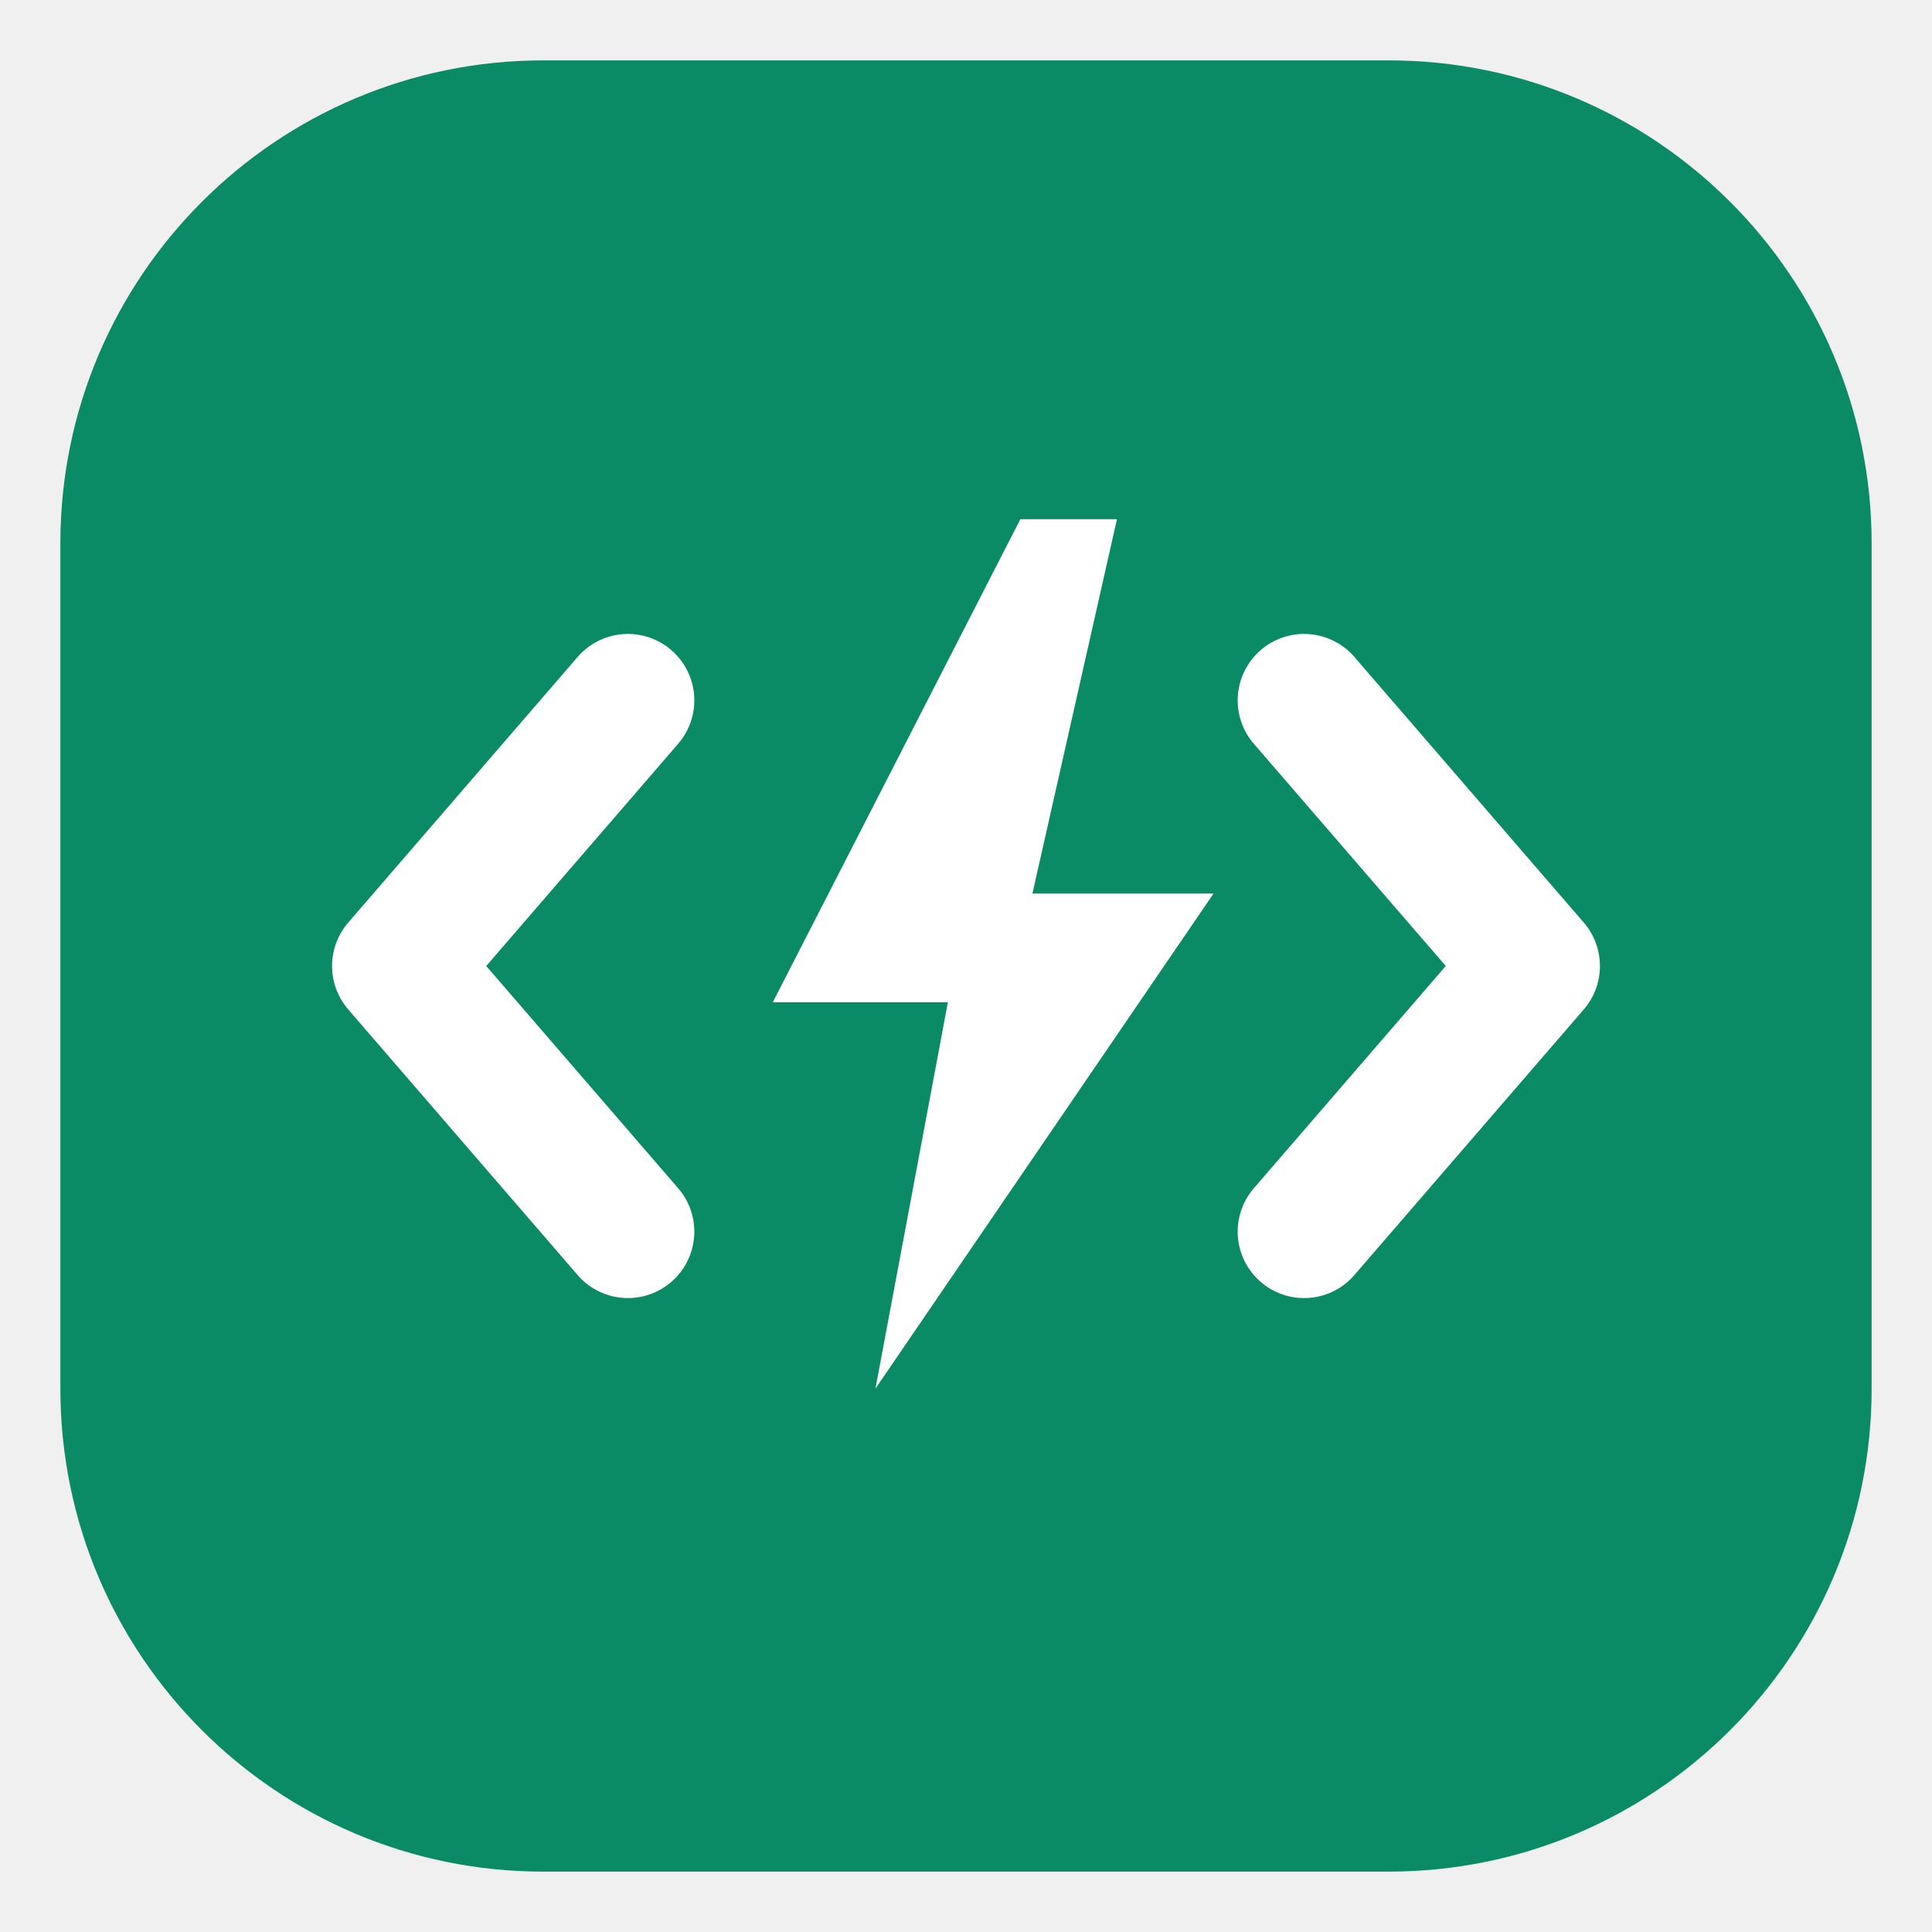
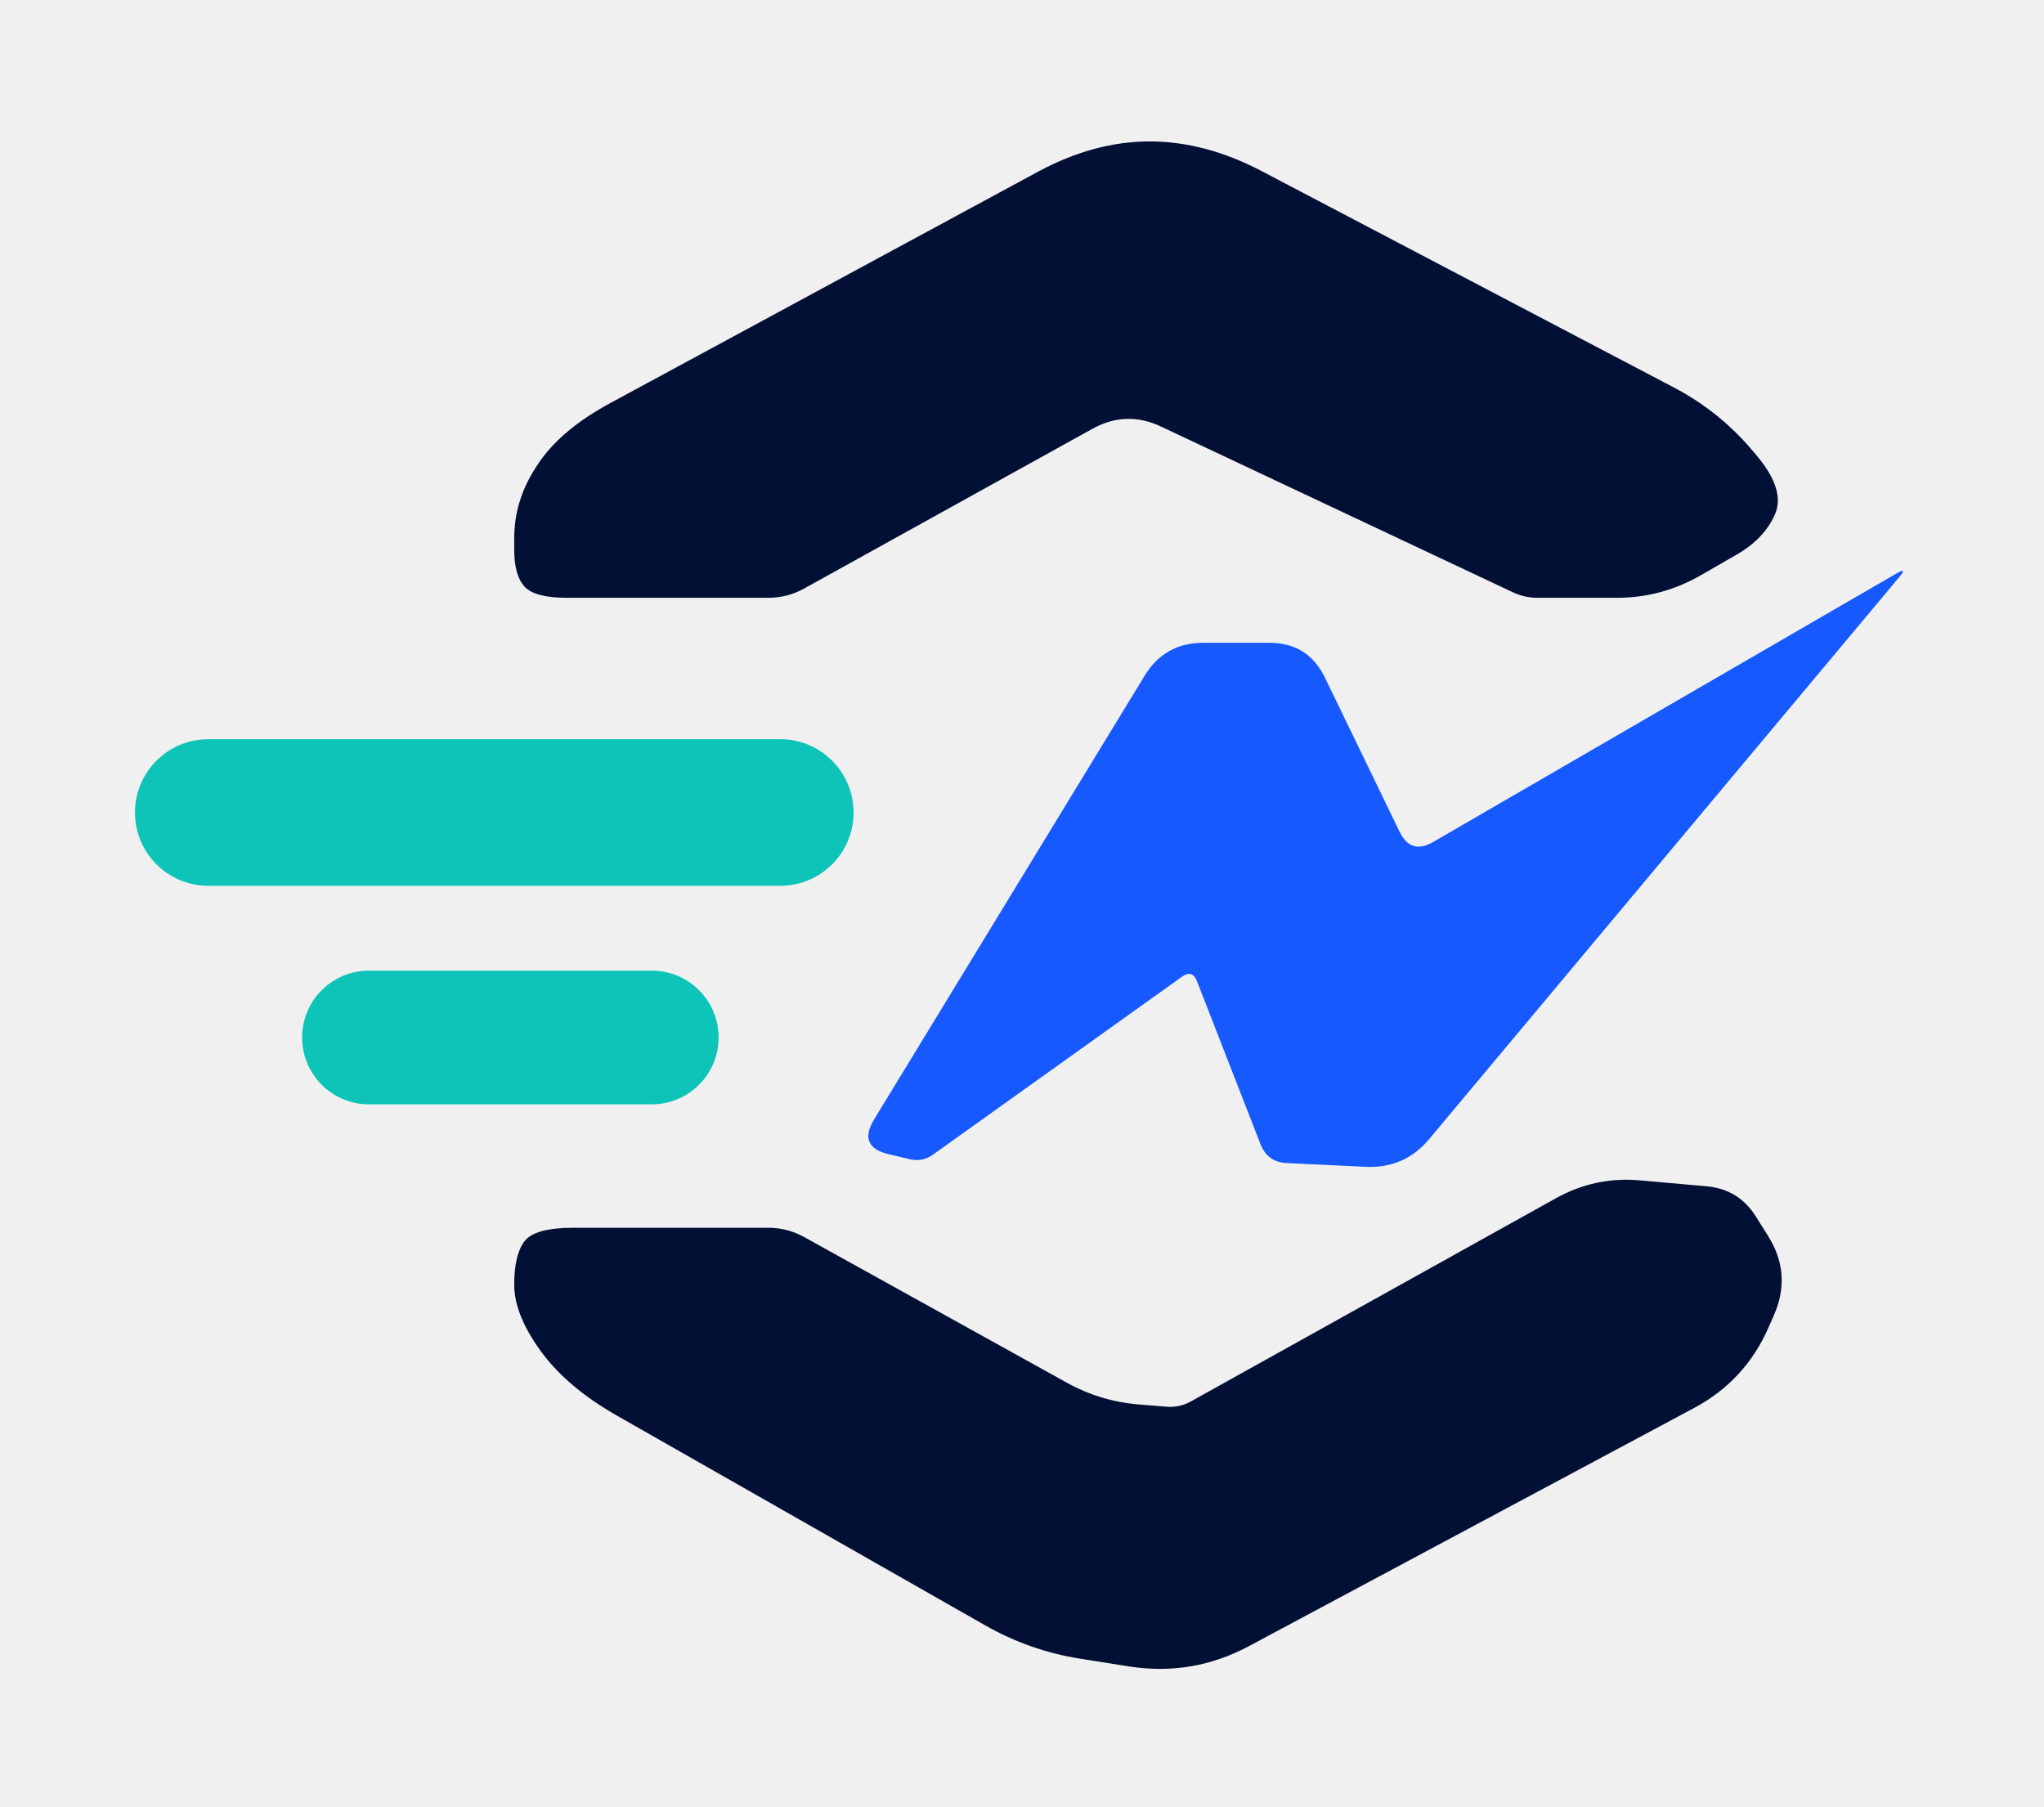
- <svg xmlns="http://www.w3.org/2000/svg" viewBox="0 0 32 32" width="32" height="32" role="img" aria-label="CodeNow">
-   <rect x="1" y="1" width="30" height="30" rx="8" fill="#0B8A66" />
-   <path d="M10.4 11.6 6.6 16l3.8 4.4M21.6 11.6 25.4 16l-3.8 4.4" fill="none" stroke="#ffffff" stroke-width="2.2" stroke-linecap="round" stroke-linejoin="round" />
-   <path d="M16.9 8.6l-4.1 8h2.9l-1.2 6.4 5.6-8.2h-3l1.4-6.2z" fill="#ffffff" />
+ <svg xmlns="http://www.w3.org/2000/svg" viewBox="0 0 318 281" width="318" height="281" role="img" aria-label="CodeNow">
+   <g transform="translate(1 -23)">
+     <path fill="#031036" d="M79 106.75 Q79 101 82.22 95.94 L82.5 95.5 Q86 90 93.92 85.72 L160.4 49.76 Q169.2 45 177.85 45 L177.85 45 Q186.5 45 195.35 49.65 L259.42 83.28 Q266.5 87 271.65 93.1 L272.28 93.85 Q276.8 99.2 275.15 103 L275.15 103 Q273.5 106.8 269.17 109.29 L263.57 112.51 Q257.5 116 250.5 116 L238.2 116 Q236.2 116 234.39 115.15 L179.63 89.36 Q174.2 86.8 168.95 89.71 L124.12 114.55 Q121.5 116 118.5 116 L87.2 116 Q82.2 116 80.6 114.25 L80.6 114.25 Q79 112.5 79 108.5 Z" />
+     <path fill="#031036" d="M80.6 216.1 Q79 218.2 79 222.85 L79 222.85 Q79 227.5 83.1 233.15 L83.1 233.15 Q87.2 238.8 95.02 243.25 L152.25 275.84 Q159.2 279.8 167.1 281.05 L174.62 282.24 Q184.5 283.8 193.32 279.08 L262.56 242.04 Q270.5 237.8 274.12 229.56 L274.98 227.61 Q277.8 221.2 274.07 215.27 L272.16 212.23 Q269.5 208 264.52 207.55 L254.17 206.63 Q247.2 206 241.08 209.4 L184.25 241.03 Q182.5 242 180.51 241.84 L176.18 241.49 Q170.2 241 164.95 238.09 L124.12 215.45 Q121.5 214 118.5 214 L88.2 214 Q82.2 214 80.6 216.1 Z" />
+     <rect x="20" y="138" width="111.8" height="22.8" rx="11.4" fill="#0EC4B8" />
+     <rect x="46" y="174" width="64.8" height="20.8" rx="10.4" fill="#0EC4B8" />
+     <path fill="#1659FE" d="M294.52 112.73 Q295.8 111.2 294.07 112.2 L221.96 153.99 Q218.5 156 216.75 152.4 L205.12 128.4 Q202.5 123 196.5 123 L186.2 123 Q180.2 123 177.08 128.12 L135 197.13 Q132.4 201.4 137.26 202.56 L140.55 203.34 Q142.5 203.8 144.13 202.64 L182.87 174.96 Q184.5 173.8 185.23 175.66 L195.11 201.01 Q196.2 203.8 199.2 203.94 L211.51 204.52 Q217.5 204.8 221.35 200.2 Z" />
+   </g>
</svg>
